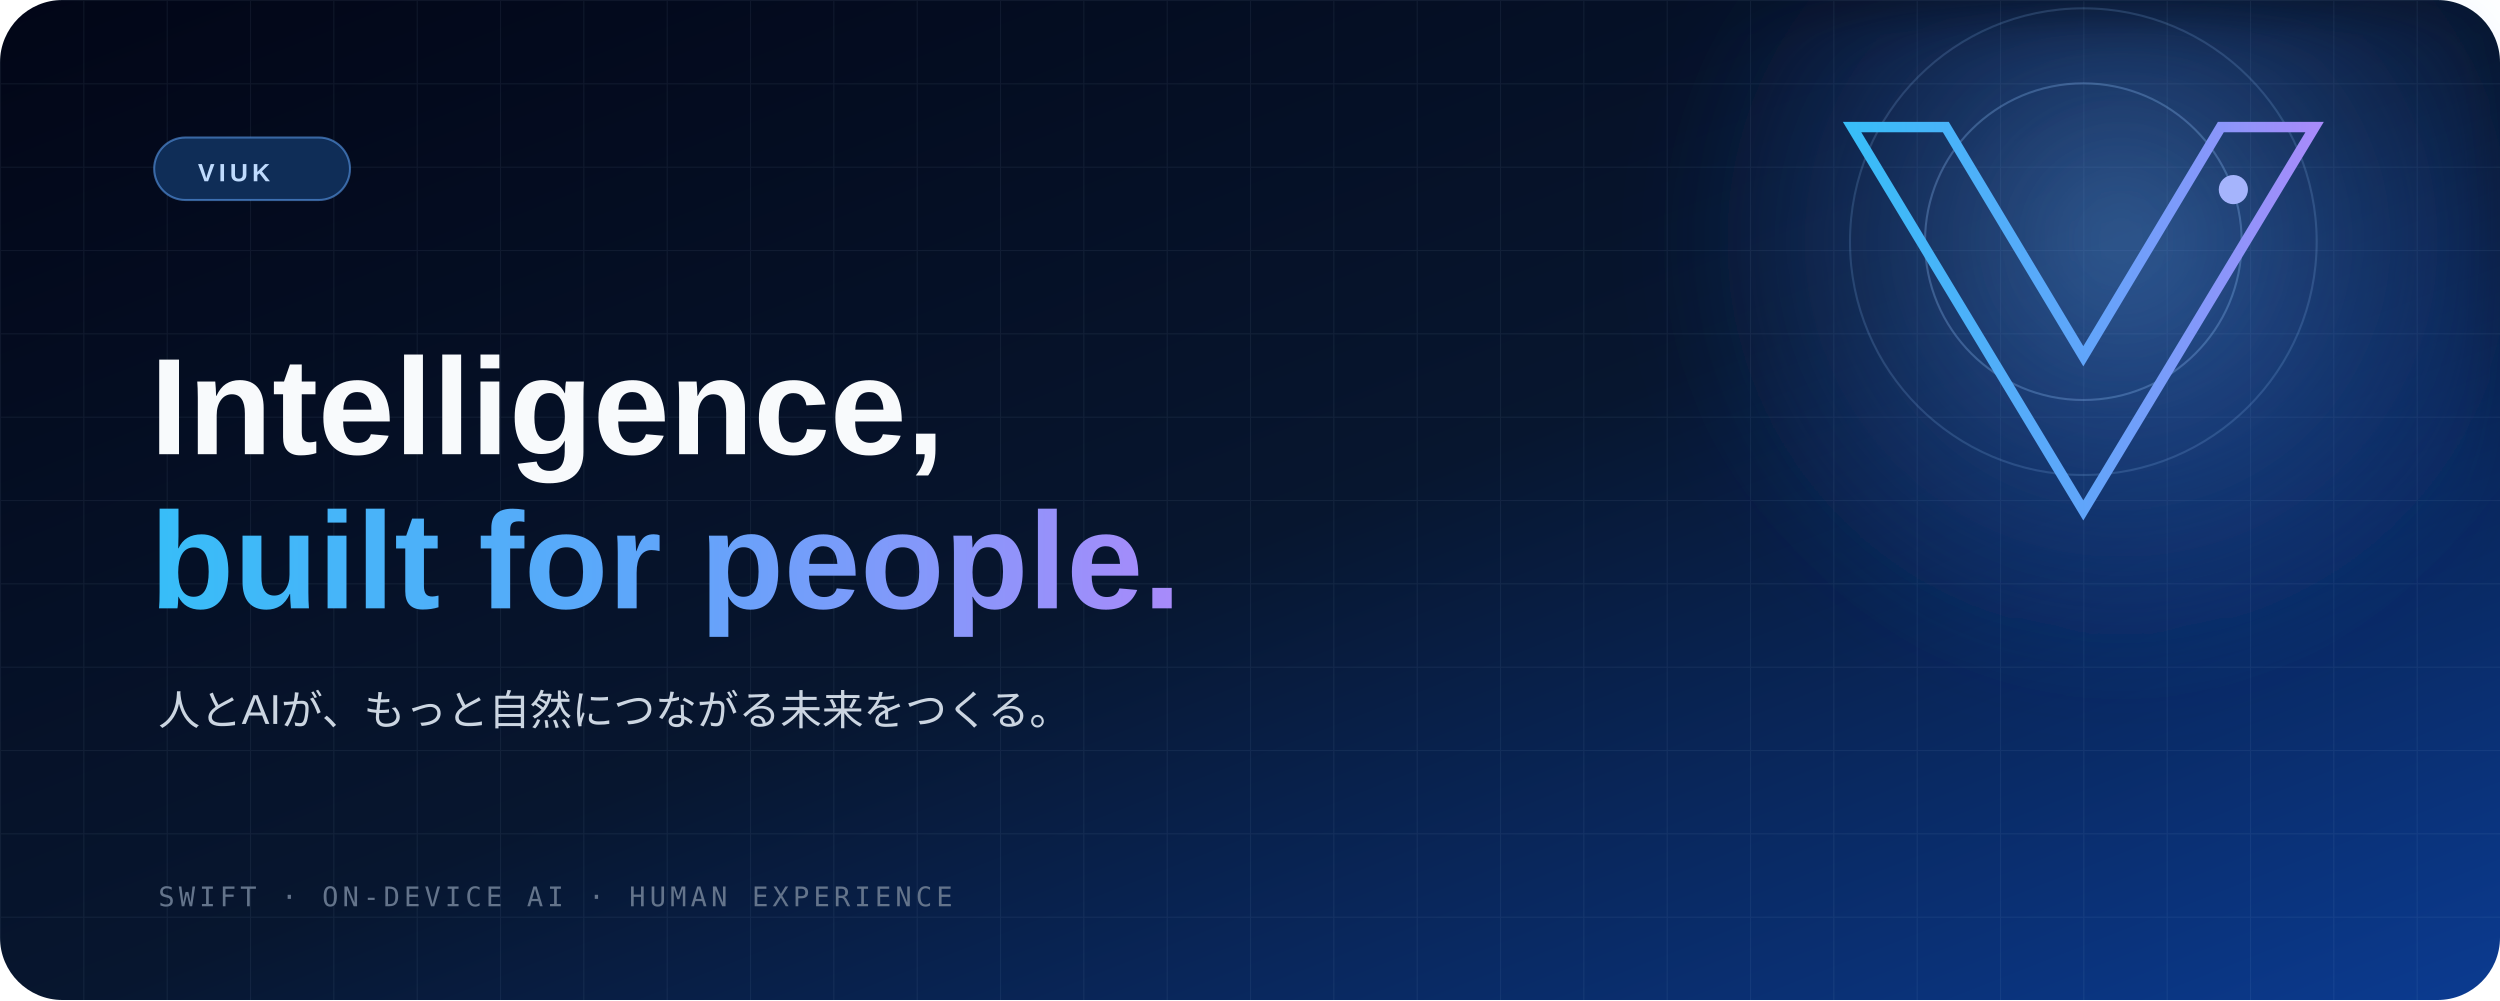
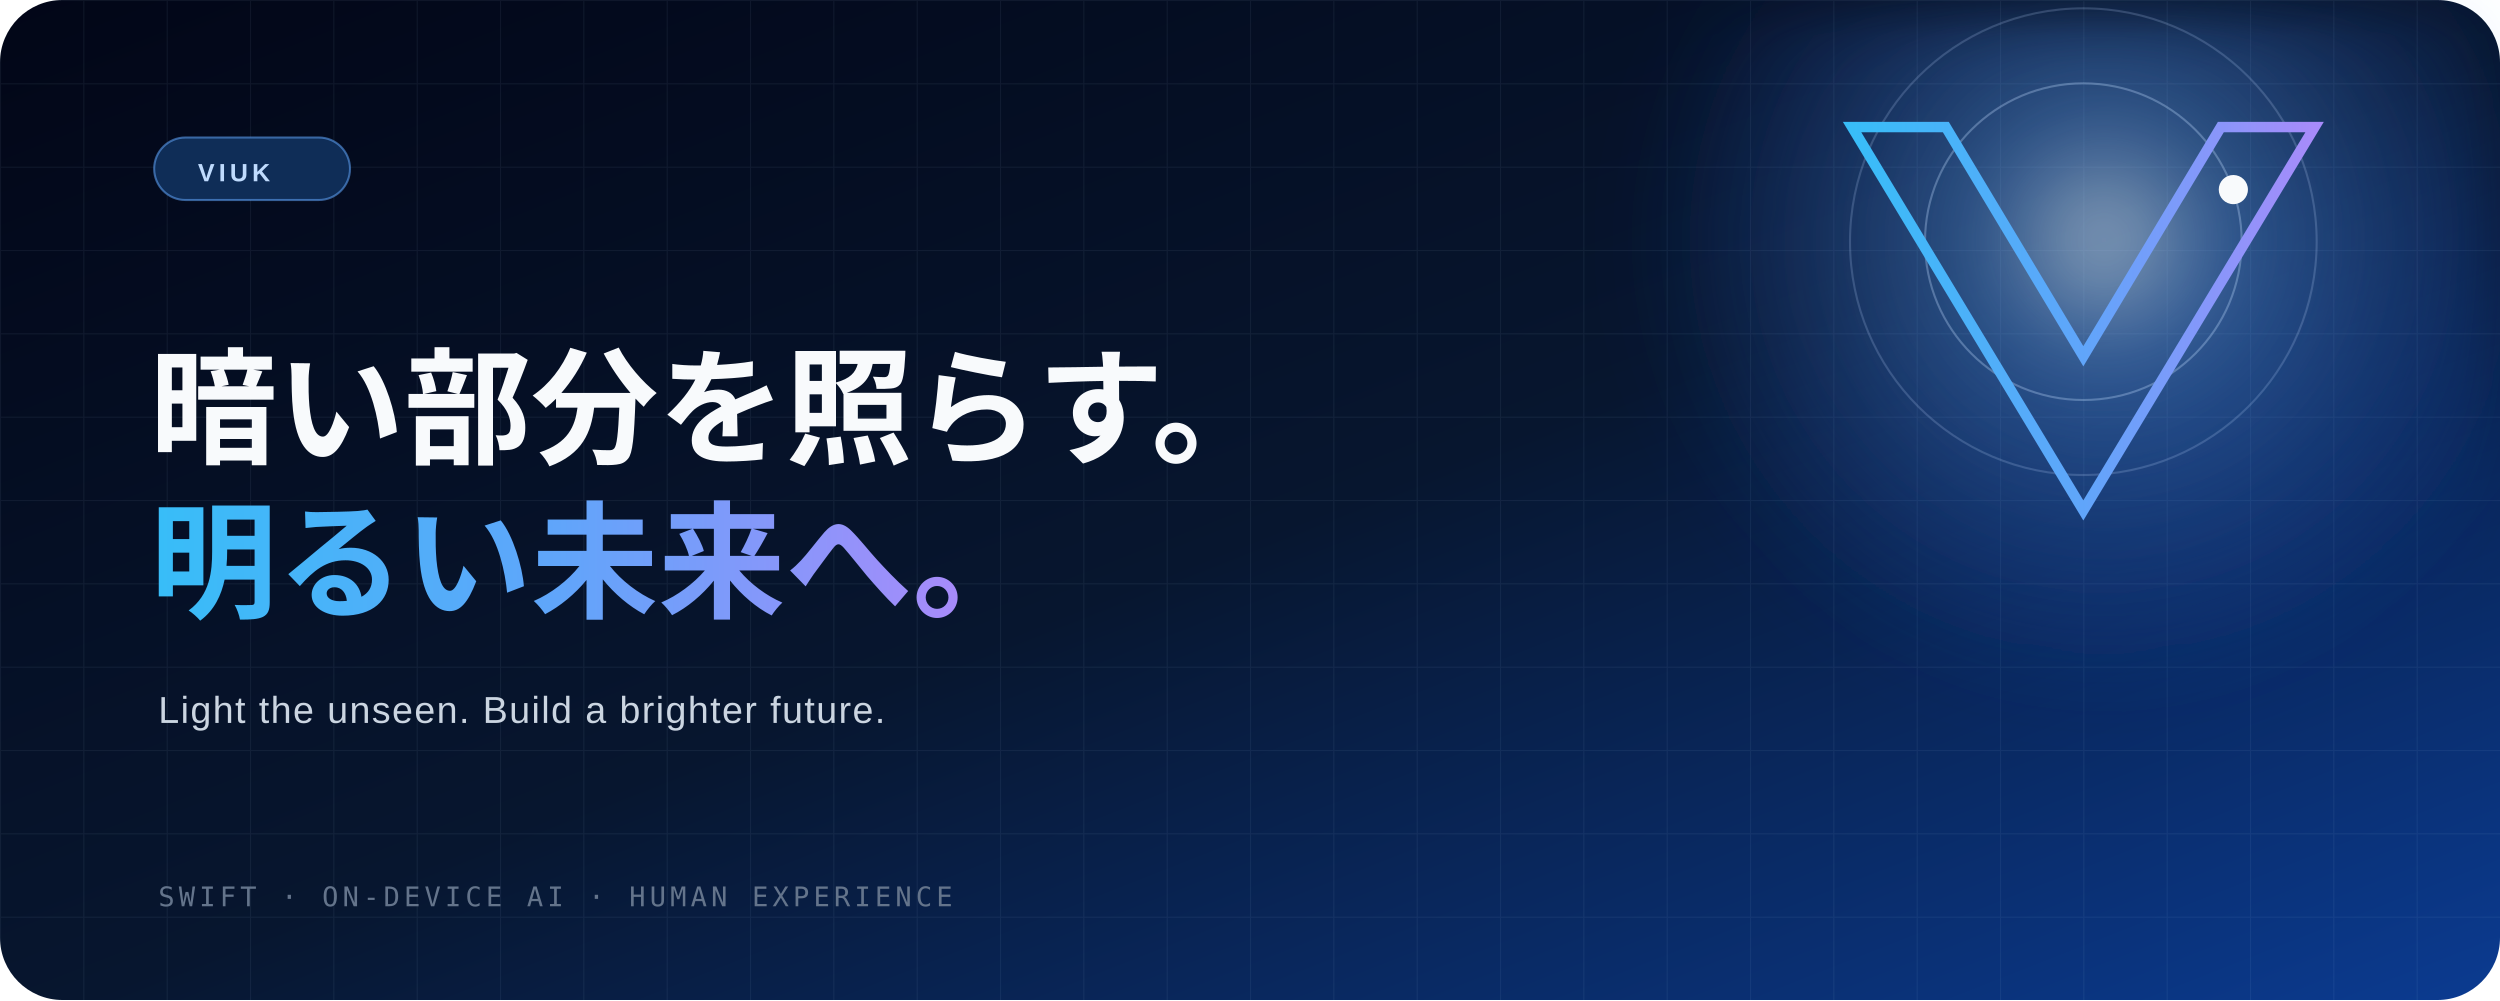
- <svg xmlns="http://www.w3.org/2000/svg" width="1200" height="480" viewBox="0 0 1200 480" role="img" aria-label="VIUK — Intelligence, built for people.">
+ <svg xmlns="http://www.w3.org/2000/svg" width="1200" height="480" viewBox="0 0 1200 480" role="img" aria-label="VIUK — 暗い部分を照らす。明るい未来へ。">
  <defs>
    <linearGradient id="bg" x1="0" y1="0" x2="1" y2="1">
      <stop offset="0" stop-color="#020617" />
      <stop offset=".52" stop-color="#07162f" />
      <stop offset="1" stop-color="#0b3b91" />
    </linearGradient>
    <linearGradient id="accent" x1="0" y1="0" x2="1" y2="0">
      <stop stop-color="#38bdf8" />
      <stop offset=".5" stop-color="#60a5fa" />
      <stop offset="1" stop-color="#a78bfa" />
    </linearGradient>
    <radialGradient id="orb">
-       <stop stop-color="#60a5fa" stop-opacity=".48" />
+       <stop stop-color="#e0f2fe" stop-opacity=".7" />
+       <stop offset=".25" stop-color="#60a5fa" stop-opacity=".45" />
      <stop offset="1" stop-color="#2563eb" stop-opacity="0" />
    </radialGradient>
    <pattern id="grid" width="40" height="40" patternUnits="userSpaceOnUse">
      <path d="M40 0H0V40" fill="none" stroke="#bfdbfe" stroke-opacity=".065" />
    </pattern>
    <filter id="glow" x="-40%" y="-40%" width="180%" height="180%">
      <feGaussianBlur stdDeviation="18" />
    </filter>
  </defs>
  <rect width="1200" height="480" rx="30" fill="url(#bg)" />
  <rect width="1200" height="480" rx="30" fill="url(#grid)" />
-   <circle cx="1018" cy="116" r="220" fill="url(#orb)" filter="url(#glow)" />
-   <circle cx="1000" cy="116" r="112" fill="none" stroke="#93c5fd" stroke-opacity=".18" />
-   <circle cx="1000" cy="116" r="76" fill="none" stroke="#93c5fd" stroke-opacity=".28" />
-   <circle cx="1072" cy="91" r="7" fill="#a5b4fc" />
+   <circle cx="1010" cy="115" r="225" fill="url(#orb)" filter="url(#glow)" />
+   <circle cx="1000" cy="116" r="112" fill="none" stroke="#bfdbfe" stroke-opacity=".2" />
+   <circle cx="1000" cy="116" r="76" fill="none" stroke="#bfdbfe" stroke-opacity=".32" />
+   <circle cx="1072" cy="91" r="7" fill="#f8fafc" />
  <path d="M934 61l66 110 66-110h45l-111 184L889 61z" fill="none" stroke="url(#accent)" stroke-width="5" />
  <rect x="74" y="66" width="94" height="30" rx="15" fill="#0f2d57" stroke="#60a5fa" stroke-opacity=".55" />
  <text x="95" y="87" fill="#bfdbfe" font-family="Arial,Helvetica,sans-serif" font-size="12" font-weight="700" letter-spacing="2">VIUK</text>
-   <text x="72" y="218" fill="#f8fafc" font-family="Arial,Helvetica,sans-serif" font-size="66" font-weight="700">Intelligence,</text>
-   <text x="72" y="292" fill="url(#accent)" font-family="Arial,Helvetica,sans-serif" font-size="66" font-weight="700">built for people.</text>
-   <text x="76" y="348" fill="#cbd5e1" font-family="Arial,Helvetica,sans-serif" font-size="20">人とAIが、もっと自然につながる未来をつくる。</text>
+   <text x="72" y="218" fill="#f8fafc" font-family="Arial,'Hiragino Sans','Yu Gothic',sans-serif" font-size="61" font-weight="700">暗い部分を照らす。</text>
+   <text x="72" y="292" fill="url(#accent)" font-family="Arial,'Hiragino Sans','Yu Gothic',sans-serif" font-size="61" font-weight="700">明るい未来へ。</text>
+   <text x="76" y="347" fill="#cbd5e1" font-family="Arial,Helvetica,sans-serif" font-size="18" letter-spacing=".7">Light the unseen. Build a brighter future.</text>
  <path d="M76 403h404" stroke="url(#accent)" stroke-width="2" />
  <text x="76" y="435" fill="#64748b" font-family="monospace" font-size="13" letter-spacing="2">SWIFT · ON-DEVICE AI · HUMAN EXPERIENCE</text>
</svg>
